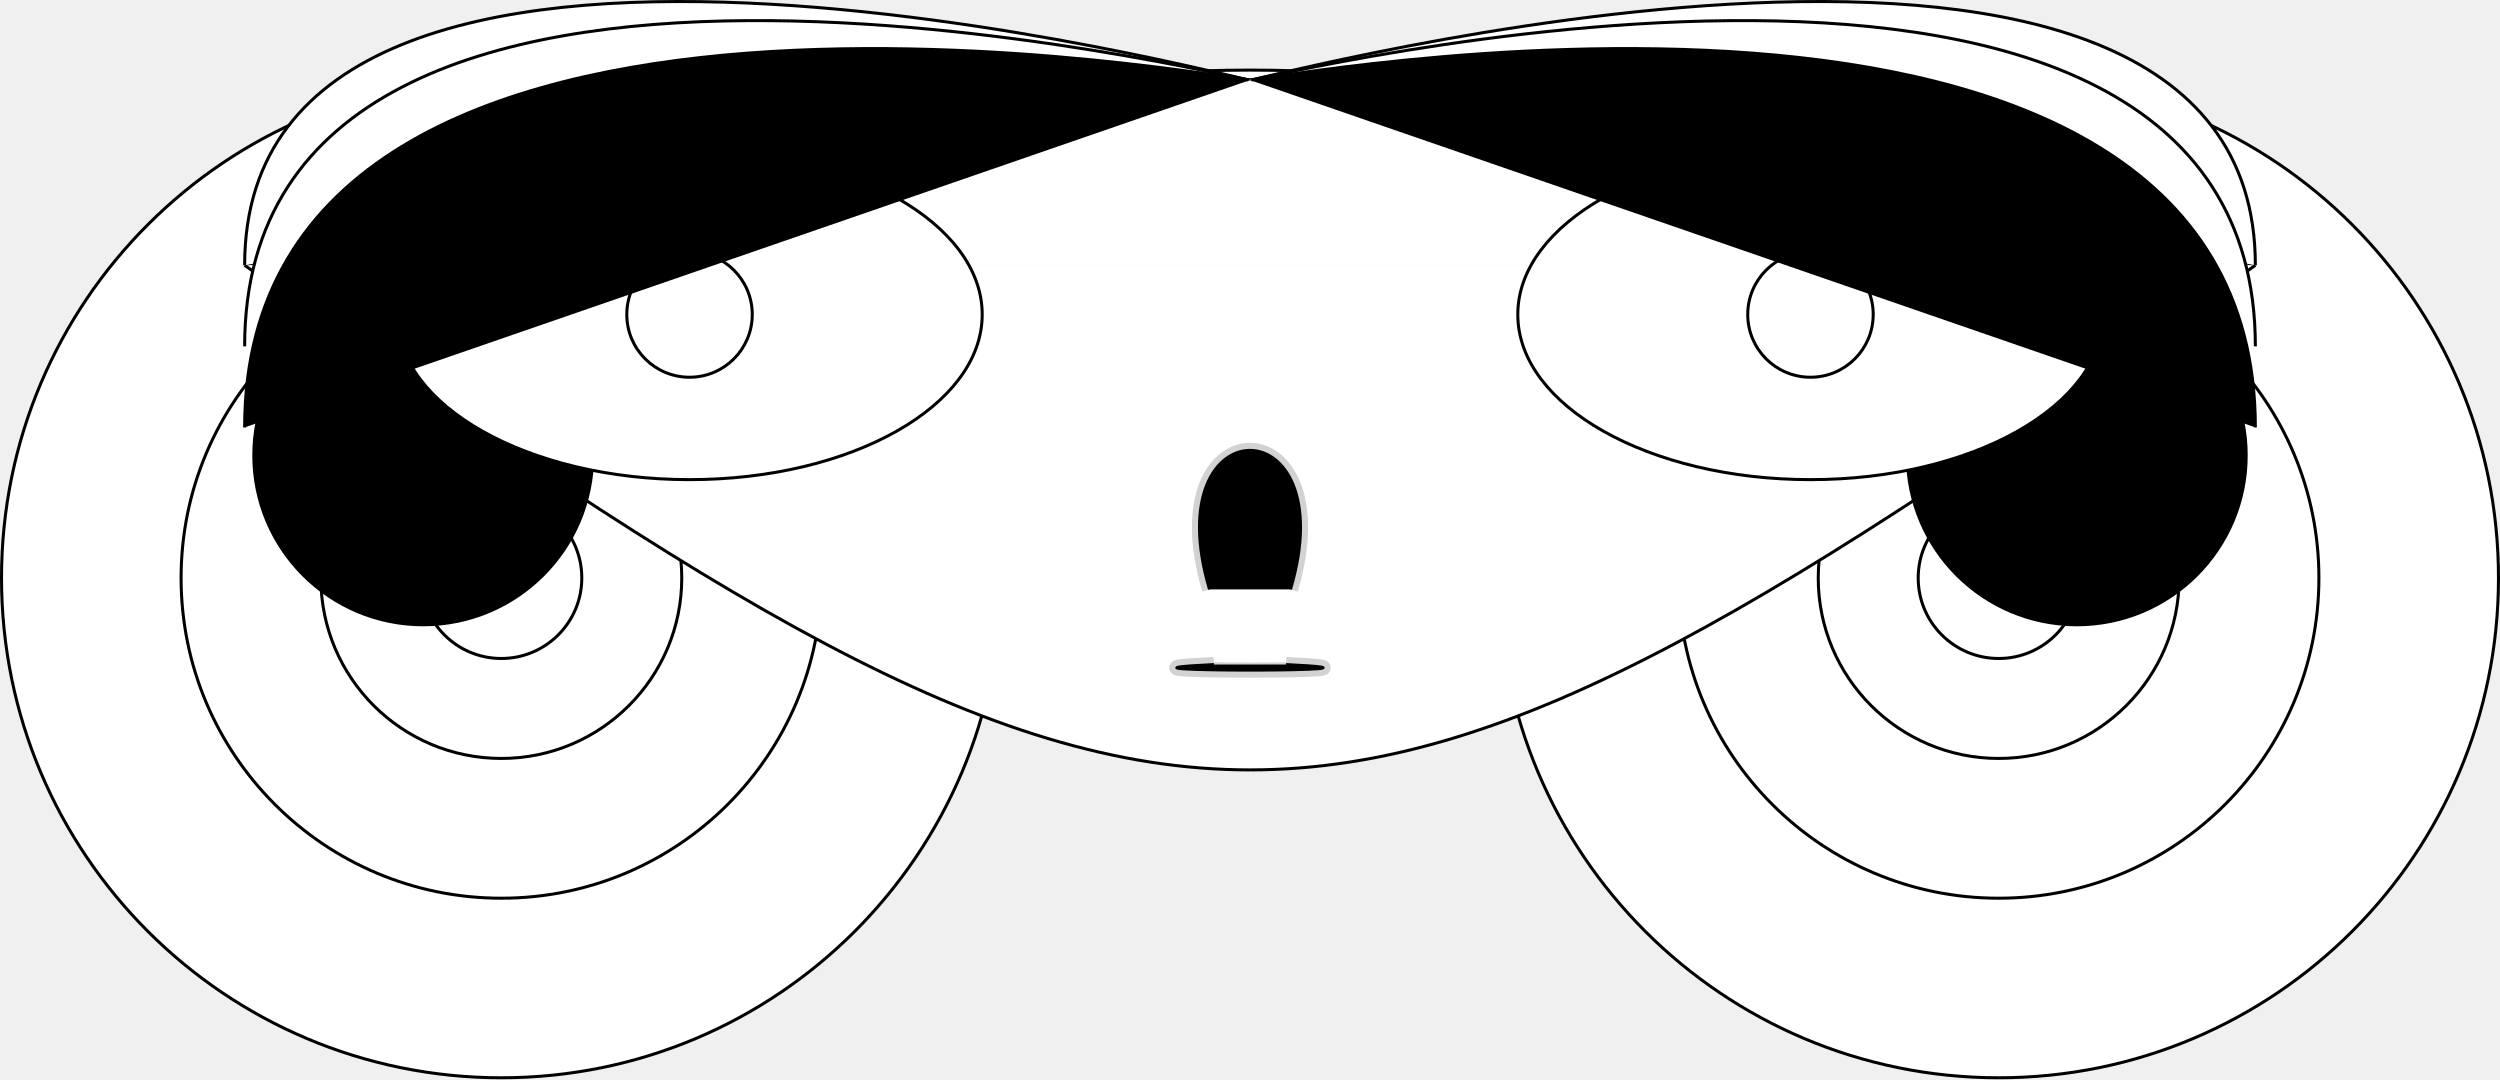
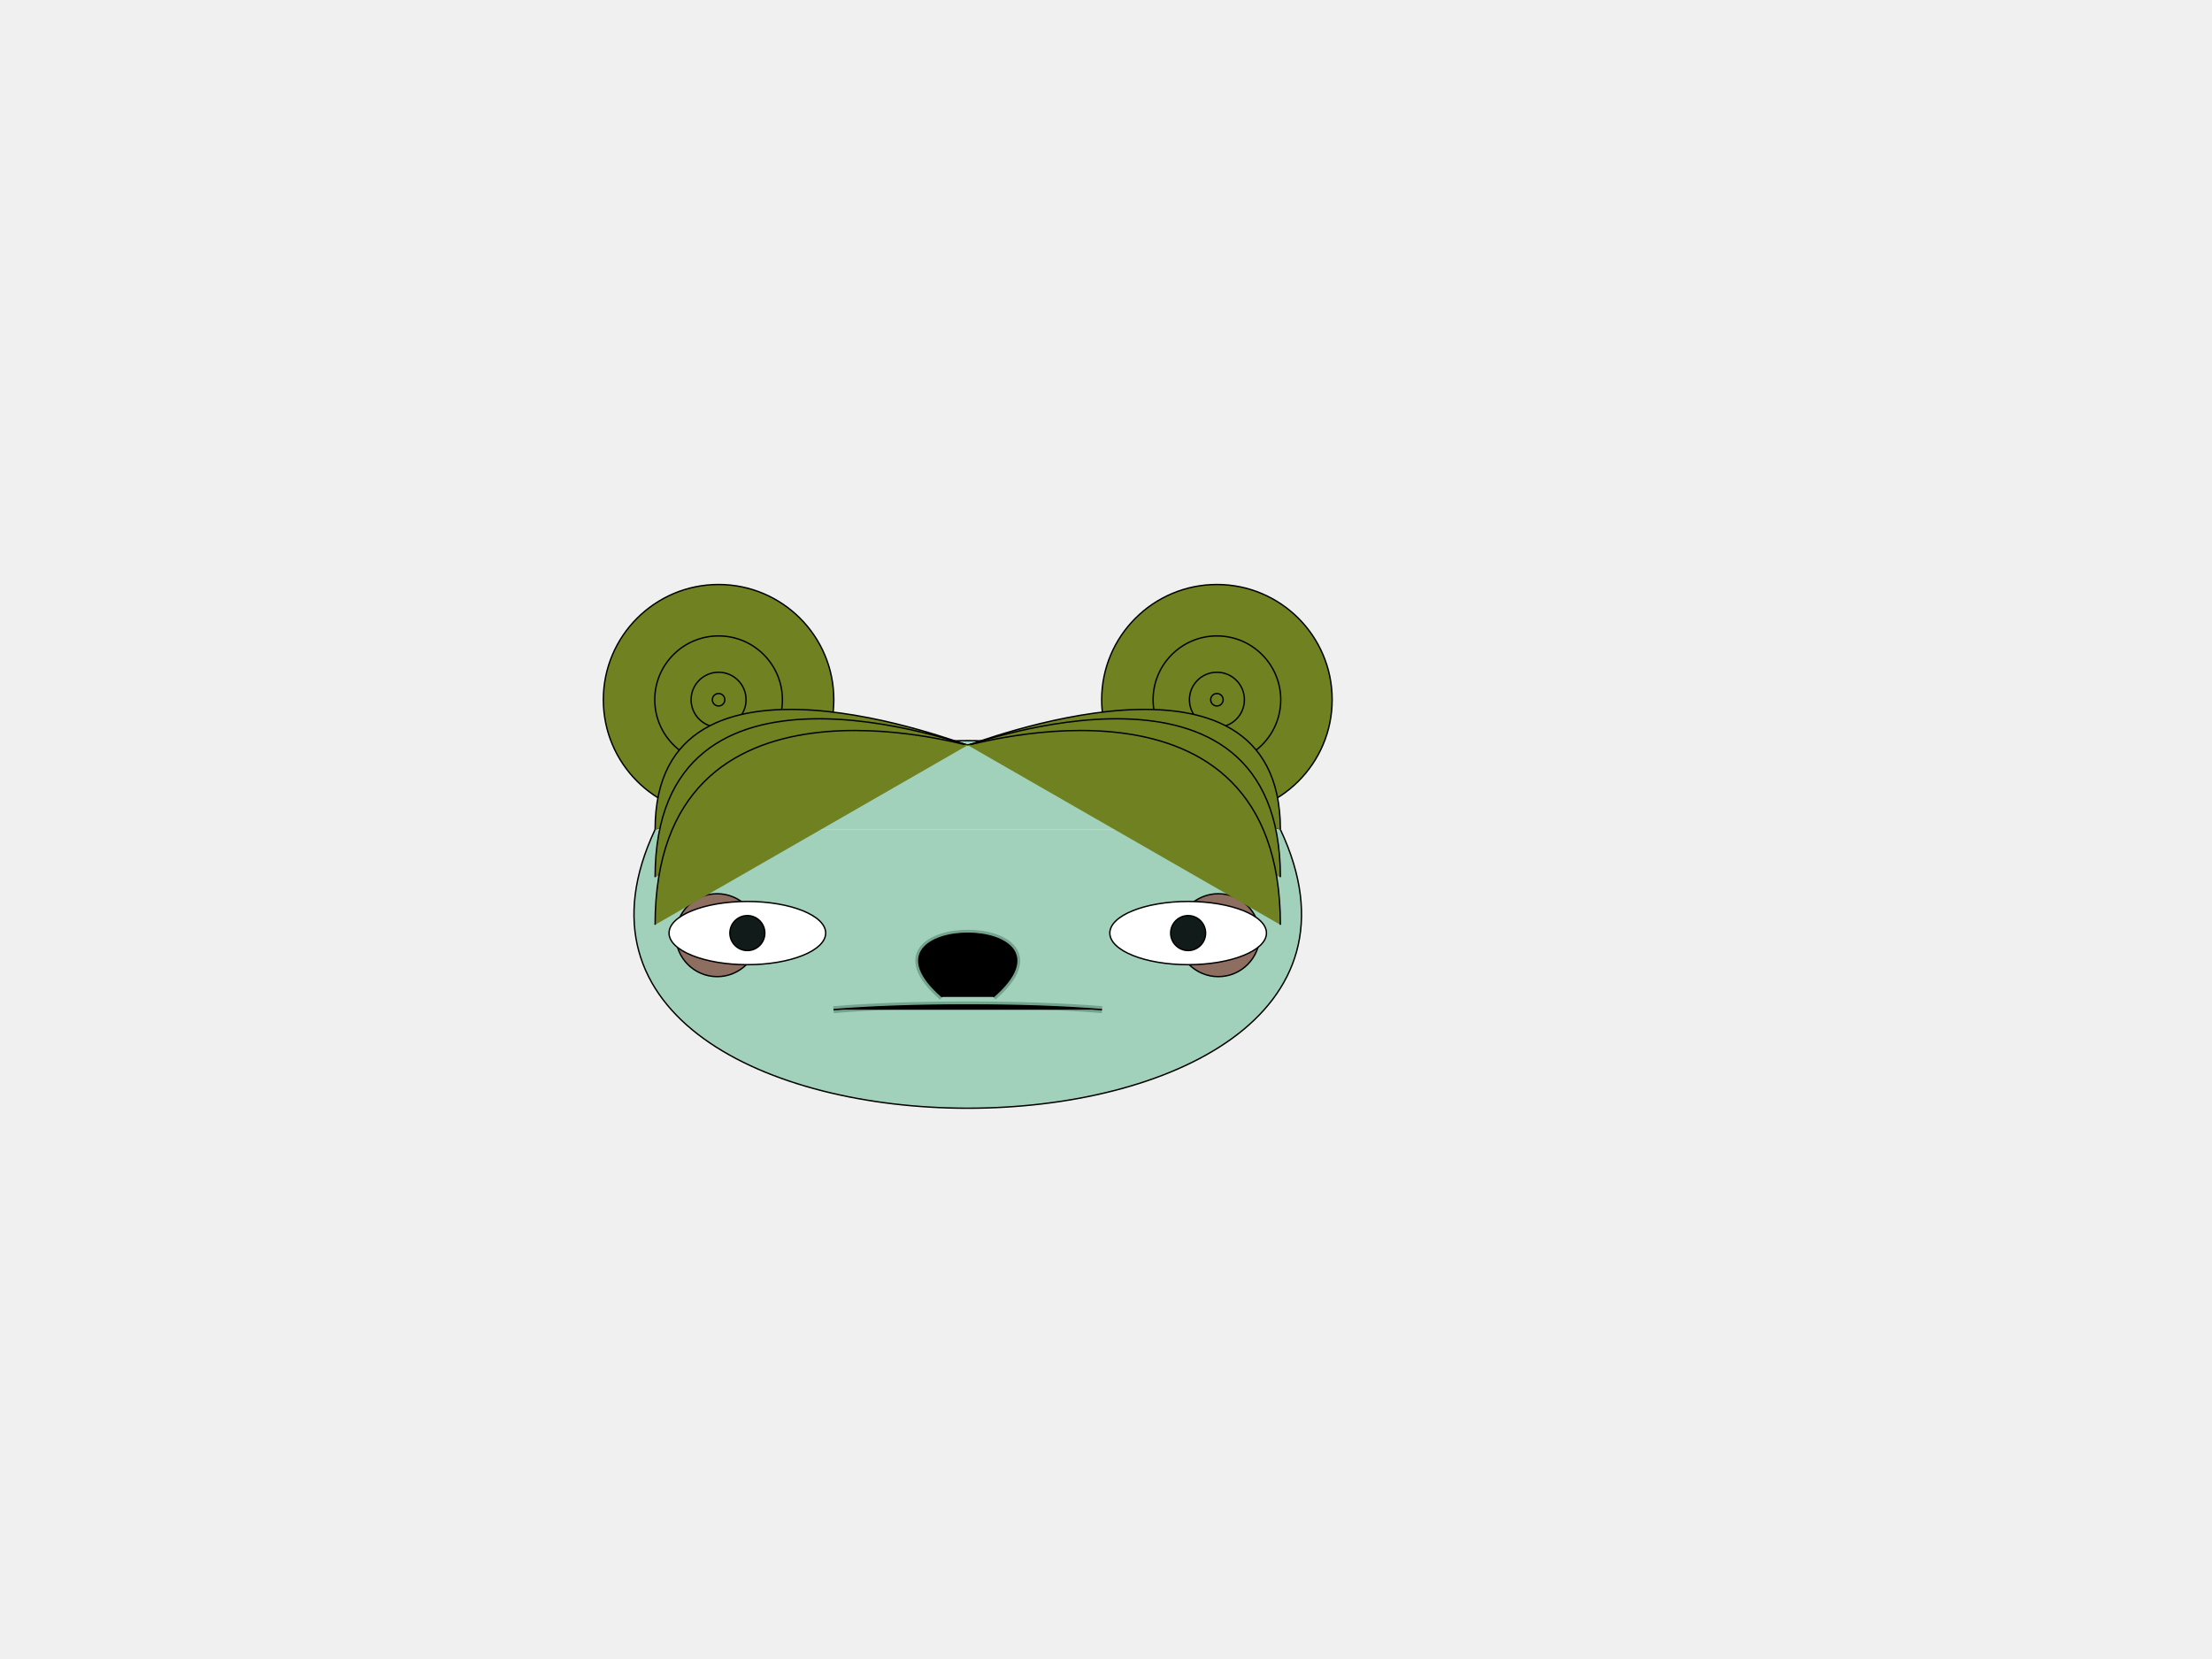
- <svg xmlns="http://www.w3.org/2000/svg" xmlns:ns1="https://github.com/RazrFalcon/usvg" width="823.35" height="355.456" viewBox="0 0 823.35 355.456" ns1:version="0.8.0">
-   <defs />
-   <path id="ellipse2" fill="#ffffff" stroke="#000000" d="M 329.701 190.355 C 329.701 281.262 256.007 354.956 165.101 354.956 C 74.194 354.956 0.5 281.262 0.5 190.355 C 0.5 99.449 74.194 25.755 165.101 25.755 C 256.007 25.755 329.701 99.449 329.701 190.355 Z" />
-   <path id="ellipse4" fill="#ffffff" stroke="#000000" d="M 822.85 190.355 C 822.85 281.262 749.156 354.956 658.249 354.956 C 567.343 354.956 493.649 281.262 493.649 190.355 C 493.649 99.449 567.343 25.755 658.249 25.755 C 749.156 25.755 822.85 99.449 822.85 190.355 Z" />
-   <path id="ellipse6" fill="#ffffff" stroke="#000000" d="M 270.561 190.355 C 270.561 248.599 223.345 295.815 165.101 295.815 C 106.856 295.815 59.64 248.599 59.64 190.355 C 59.64 132.111 106.856 84.895 165.101 84.895 C 223.345 84.895 270.561 132.111 270.561 190.355 Z" />
-   <path id="ellipse8" fill="#ffffff" stroke="#000000" d="M 763.709 190.355 C 763.709 248.599 716.493 295.815 658.249 295.815 C 600.005 295.815 552.789 248.599 552.789 190.355 C 552.789 132.111 600.005 84.895 658.249 84.895 C 716.493 84.895 763.709 132.111 763.709 190.355 Z" />
-   <path id="ellipse10" fill="#ffffff" stroke="#000000" d="M 224.531 190.355 C 224.531 223.177 197.923 249.785 165.101 249.785 C 132.278 249.785 105.67 223.177 105.67 190.355 C 105.67 157.533 132.278 130.925 165.101 130.925 C 197.923 130.925 224.531 157.533 224.531 190.355 Z" />
-   <path id="ellipse12" fill="#ffffff" stroke="#000000" d="M 717.679 190.355 C 717.679 223.177 691.072 249.785 658.249 249.785 C 625.427 249.785 598.819 223.177 598.819 190.355 C 598.819 157.533 625.427 130.925 658.249 130.925 C 691.072 130.925 717.679 157.533 717.679 190.355 Z" />
-   <path id="ellipse14" fill="#ffffff" stroke="#000000" d="M 191.611 190.355 C 191.611 204.996 179.742 216.865 165.101 216.865 C 150.459 216.865 138.59 204.996 138.59 190.355 C 138.59 175.714 150.459 163.845 165.101 163.845 C 179.742 163.845 191.611 175.714 191.611 190.355 Z" />
-   <path id="ellipse16" fill="#ffffff" stroke="#000000" d="M 684.759 190.355 C 684.759 204.996 672.89 216.865 658.249 216.865 C 643.608 216.865 631.739 204.996 631.739 190.355 C 631.739 175.714 643.608 163.845 658.249 163.845 C 672.89 163.845 684.759 175.714 684.759 190.355 Z" />
-   <path id="ellipse18" fill="#ffffff" stroke="#000000" d="M 171.801 190.355 C 171.801 194.056 168.801 197.056 165.101 197.056 C 161.4 197.056 158.4 194.056 158.4 190.355 C 158.4 186.655 161.4 183.655 165.101 183.655 C 168.801 183.655 171.801 186.655 171.801 190.355 Z" />
-   <path id="ellipse20" fill="#ffffff" stroke="#000000" d="M 664.95 190.355 C 664.95 194.056 661.95 197.056 658.249 197.056 C 654.549 197.056 651.549 194.056 651.549 190.355 C 651.549 186.655 654.549 183.655 658.249 183.655 C 661.95 183.655 664.95 186.655 664.95 190.355 Z" />
-   <path id="ellipse22" fill="#ffffff" stroke="#000000" d="M 165.101 190.355 C 165.101 190.356 165.101 190.356 165.101 190.356 C 165.1 190.356 165.1 190.356 165.1 190.355 C 165.1 190.355 165.1 190.354 165.101 190.354 C 165.101 190.354 165.101 190.355 165.101 190.355 Z" />
-   <path id="ellipse24" fill="#ffffff" stroke="#000000" d="M 658.25 190.355 C 658.25 190.356 658.25 190.356 658.249 190.356 C 658.249 190.356 658.248 190.356 658.248 190.355 C 658.248 190.355 658.249 190.354 658.249 190.354 C 658.25 190.354 658.25 190.355 658.25 190.355 Z" />
-   <path id="path26" fill="#ffffff" stroke="#000000" d="M 80.571 87.372 C 409.77 1.658 413.58 1.658 742.779 87.372" />
-   <path id="path28" fill="#ffffff" stroke="#000000" d="M 80.571 87.372 C 392.624 308.956 430.726 308.956 742.779 87.372" />
-   <path id="ellipse30" stroke="#000000" d="M 195.165 149.978 C 195.165 180.788 170.189 205.764 139.379 205.764 C 108.569 205.764 83.592 180.788 83.592 149.978 C 83.592 119.168 108.569 94.191 139.379 94.191 C 170.189 94.191 195.165 119.168 195.165 149.978 Z" />
-   <path id="ellipse32" stroke="#000000" d="M 739.758 149.978 C 739.758 180.788 714.781 205.764 683.971 205.764 C 653.161 205.764 628.185 180.788 628.185 149.978 C 628.185 119.168 653.161 94.191 683.971 94.191 C 714.781 94.191 739.758 119.168 739.758 149.978 Z" />
-   <path id="ellipse34" fill="#ffffff" stroke="#000000" d="M 323.48 103.579 C 323.48 133.614 280.324 157.963 227.089 157.963 C 173.855 157.963 130.699 133.614 130.699 103.579 C 130.699 73.543 173.855 49.195 227.089 49.195 C 280.324 49.195 323.48 73.543 323.48 103.579 Z" />
-   <path id="ellipse36" fill="#ffffff" stroke="#000000" d="M 692.651 103.579 C 692.651 133.614 649.495 157.963 596.26 157.963 C 543.026 157.963 499.87 133.614 499.87 103.579 C 499.87 73.543 543.026 49.195 596.26 49.195 C 649.495 49.195 692.651 73.543 692.651 103.579 Z" />
-   <path id="ellipse38" fill="#ffffff" stroke="#000000" d="M 247.751 103.579 C 247.751 114.99 238.5 124.24 227.089 124.24 C 215.678 124.24 206.428 114.99 206.428 103.579 C 206.428 92.168 215.678 82.917 227.089 82.917 C 238.5 82.917 247.751 92.168 247.751 103.579 Z" />
-   <path id="ellipse40" fill="#ffffff" stroke="#000000" d="M 616.922 103.579 C 616.922 114.99 607.671 124.24 596.26 124.24 C 584.849 124.24 575.599 114.99 575.599 103.579 C 575.599 92.168 584.849 82.917 596.26 82.917 C 607.671 82.917 616.922 92.168 616.922 103.579 Z" />
-   <path id="path42" fill="#ffffff" stroke="#000000" d="M 80.571 87.372 C 80.571 -62.628 411.675 27.372 411.675 26.372" />
-   <path id="path44" fill="#ffffff" stroke="#000000" d="M 742.779 87.372 C 742.779 -62.628 411.675 27.372 411.675 26.372" />
-   <path id="path46" fill="#ffffff" stroke="#000000" d="M 80.571 114.066 C 80.571 -56.073 411.675 27.372 411.675 26.372" />
-   <path id="path48" fill="#ffffff" stroke="#000000" d="M 742.779 114.066 C 742.779 -56.073 411.675 27.372 411.675 26.372" />
-   <path id="path50" stroke="#000000" d="M 80.571 140.76 C 80.571 -36.408 411.675 27.372 411.675 26.372" />
-   <path id="path52" stroke="#000000" d="M 742.779 140.76 C 742.779 -36.408 411.675 27.372 411.675 26.372" />
-   <path id="path54" stroke="#d2d2d2" stroke-width="5" d="M 399.8 218.867 C 349.518 221.305 473.832 221.305 423.55 218.867" />
-   <path id="path56" fill="#ffffff" stroke="#d2d2d2" stroke-width="5" d="M 398.34 194.113 C 380.271 133.073 443.078 133.073 425.009 194.113" />
-   <path id="path58" stroke="#000000" d="M 399.8 218.867 C 349.518 221.305 473.832 221.305 423.55 218.867" />
-   <path id="path60" stroke="#000000" d="M 398.34 194.113 C 380.271 133.073 443.078 133.073 425.009 194.113" />
+ <svg xmlns="http://www.w3.org/2000/svg" viewBox="0 0 1600 1200">
+   <ellipse cx="519.77" cy="506.141" rx="83.354" ry="83.354" style="stroke-width: 1; stroke: rgb(0, 0, 0); fill: rgb(111, 129, 32)" />
+   <ellipse cx="880.23" cy="506.141" rx="83.354" ry="83.354" style="stroke-width: 1; stroke: rgb(0, 0, 0); fill: rgb(111, 129, 32)" />
+   <ellipse cx="519.77" cy="506.141" rx="46.164" ry="46.164" style="stroke-width: 1; stroke: rgb(0, 0, 0); fill: rgb(111, 129, 32)" />
+   <ellipse cx="880.23" cy="506.141" rx="46.164" ry="46.164" style="stroke-width: 1; stroke: rgb(0, 0, 0); fill: rgb(111, 129, 32)" />
+   <ellipse cx="519.77" cy="506.141" rx="19.883" ry="19.883" style="stroke-width: 1; stroke: rgb(0, 0, 0); fill: rgb(111, 129, 32)" />
+   <ellipse cx="880.23" cy="506.141" rx="19.883" ry="19.883" style="stroke-width: 1; stroke: rgb(0, 0, 0); fill: rgb(111, 129, 32)" />
+   <ellipse cx="519.77" cy="506.141" rx="4.51" ry="4.51" style="stroke-width: 1; stroke: rgb(0, 0, 0); fill: rgb(111, 129, 32)" />
+   <ellipse cx="880.23" cy="506.141" rx="4.51" ry="4.51" style="stroke-width: 1; stroke: rgb(0, 0, 0); fill: rgb(111, 129, 32)" />
+   <path d="M473.857,600 C664.722,514.286,735.278,514.286,926.143,600" style="stroke-width: 1; stroke: rgb(0, 0, 0); fill: rgb(161, 209, 187)" />
+   <path d="M473.857,600 C347.22,868.816,1052.78,868.816,926.143,600" style="stroke-width: 1; stroke: rgb(0, 0, 0); fill: rgb(161, 209, 187)" />
+   <ellipse cx="518.759" cy="676.448" rx="29.986" ry="29.986" style="stroke-width: 1; stroke: rgb(0, 0, 0); fill: rgb(141, 110, 97)" />
+   <ellipse cx="881.241" cy="676.448" rx="29.986" ry="29.986" style="stroke-width: 1; stroke: rgb(0, 0, 0); fill: rgb(141, 110, 97)" />
+   <ellipse cx="540.588" cy="674.915" rx="56.649" ry="22.869" style="stroke-width: 1; stroke: rgb(0, 0, 0); fill: rgb(255, 255, 255)" />
+   <ellipse cx="859.412" cy="674.915" rx="56.649" ry="22.869" style="stroke-width: 1; stroke: rgb(0, 0, 0); fill: rgb(255, 255, 255)" />
+   <ellipse cx="540.588" cy="674.915" rx="12.648" ry="12.648" style="stroke-width: 1; stroke: rgb(0, 0, 0); fill: rgb(16, 27, 26)" />
+   <ellipse cx="859.412" cy="674.915" rx="12.648" ry="12.648" style="stroke-width: 1; stroke: rgb(0, 0, 0); fill: rgb(16, 27, 26)" />
+   <path d="M473.857,600 C473.857,450,700,540,700,539" style="stroke-width: 1; stroke: rgb(0, 0, 0); fill: rgb(111, 129, 32)" />
+   <path d="M926.143,600 C926.143,450,700,540,700,539" style="stroke-width: 1; stroke: rgb(0, 0, 0); fill: rgb(111, 129, 32)" />
+   <path d="M473.857,634.469 C473.857,455.454,700,540,700,539" style="stroke-width: 1; stroke: rgb(0, 0, 0); fill: rgb(111, 129, 32)" />
+   <path d="M926.143,634.469 C926.143,455.454,700,540,700,539" style="stroke-width: 1; stroke: rgb(0, 0, 0); fill: rgb(111, 129, 32)" />
+   <path d="M473.857,668.937 C473.857,471.816,700,540,700,539" style="stroke-width: 1; stroke: rgb(0, 0, 0); fill: rgb(111, 129, 32)" />
+   <path d="M926.143,668.937 C926.143,471.816,700,540,700,539" style="stroke-width: 1; stroke: rgb(0, 0, 0); fill: rgb(111, 129, 32)" />
+   <path d="M602.868,730.311 C656.632,725.748,743.368,725.748,797.132,730.311" style="stroke-width: 5; stroke: rgb(116, 164, 142)" />
+   <path d="M681.534,721.106 C610.664,659.674,789.336,659.674,718.466,721.106" style="stroke-width: 5; stroke: rgb(116, 164, 142); fill: rgb(161, 209, 187)" />
+   <path d="M602.868,730.311 C656.632,725.748,743.368,725.748,797.132,730.311" style="stroke-width: 1; stroke: rgb(0, 0, 0)" />
+   <path d="M681.534,721.106 C610.664,659.674,789.336,659.674,718.466,721.106" style="stroke-width: 1; stroke: rgb(0, 0, 0)" />
</svg>
